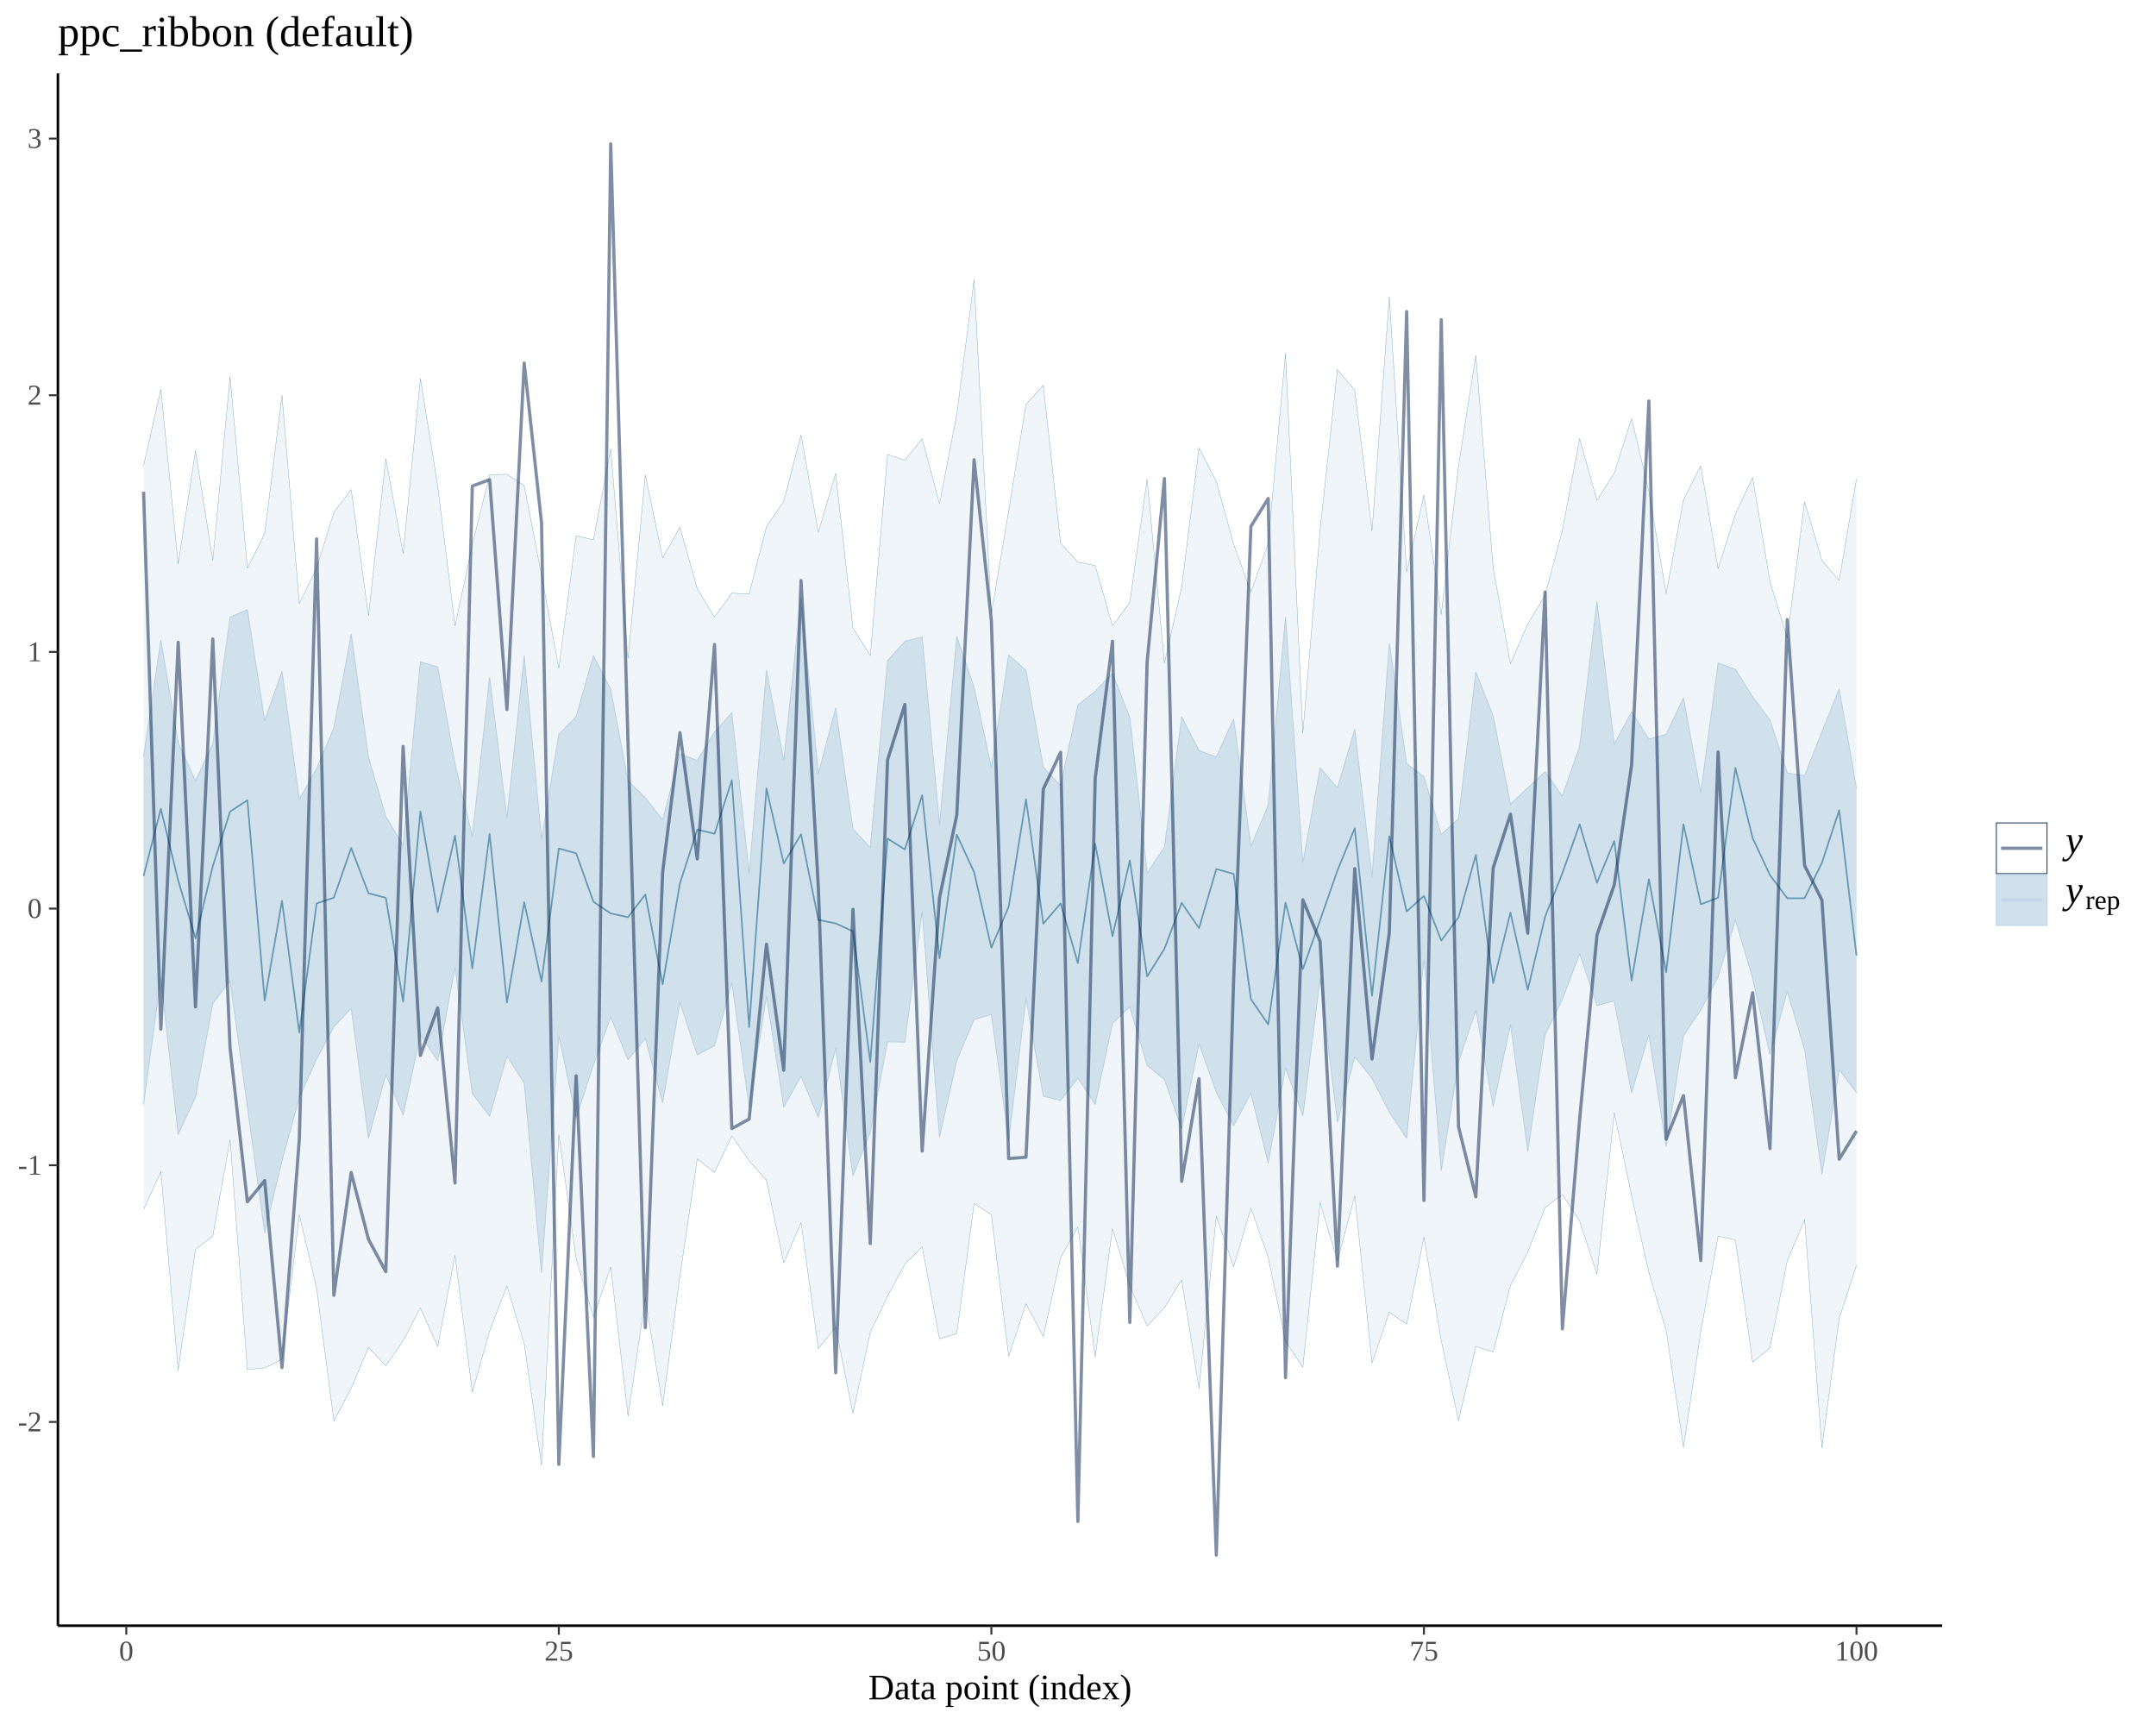
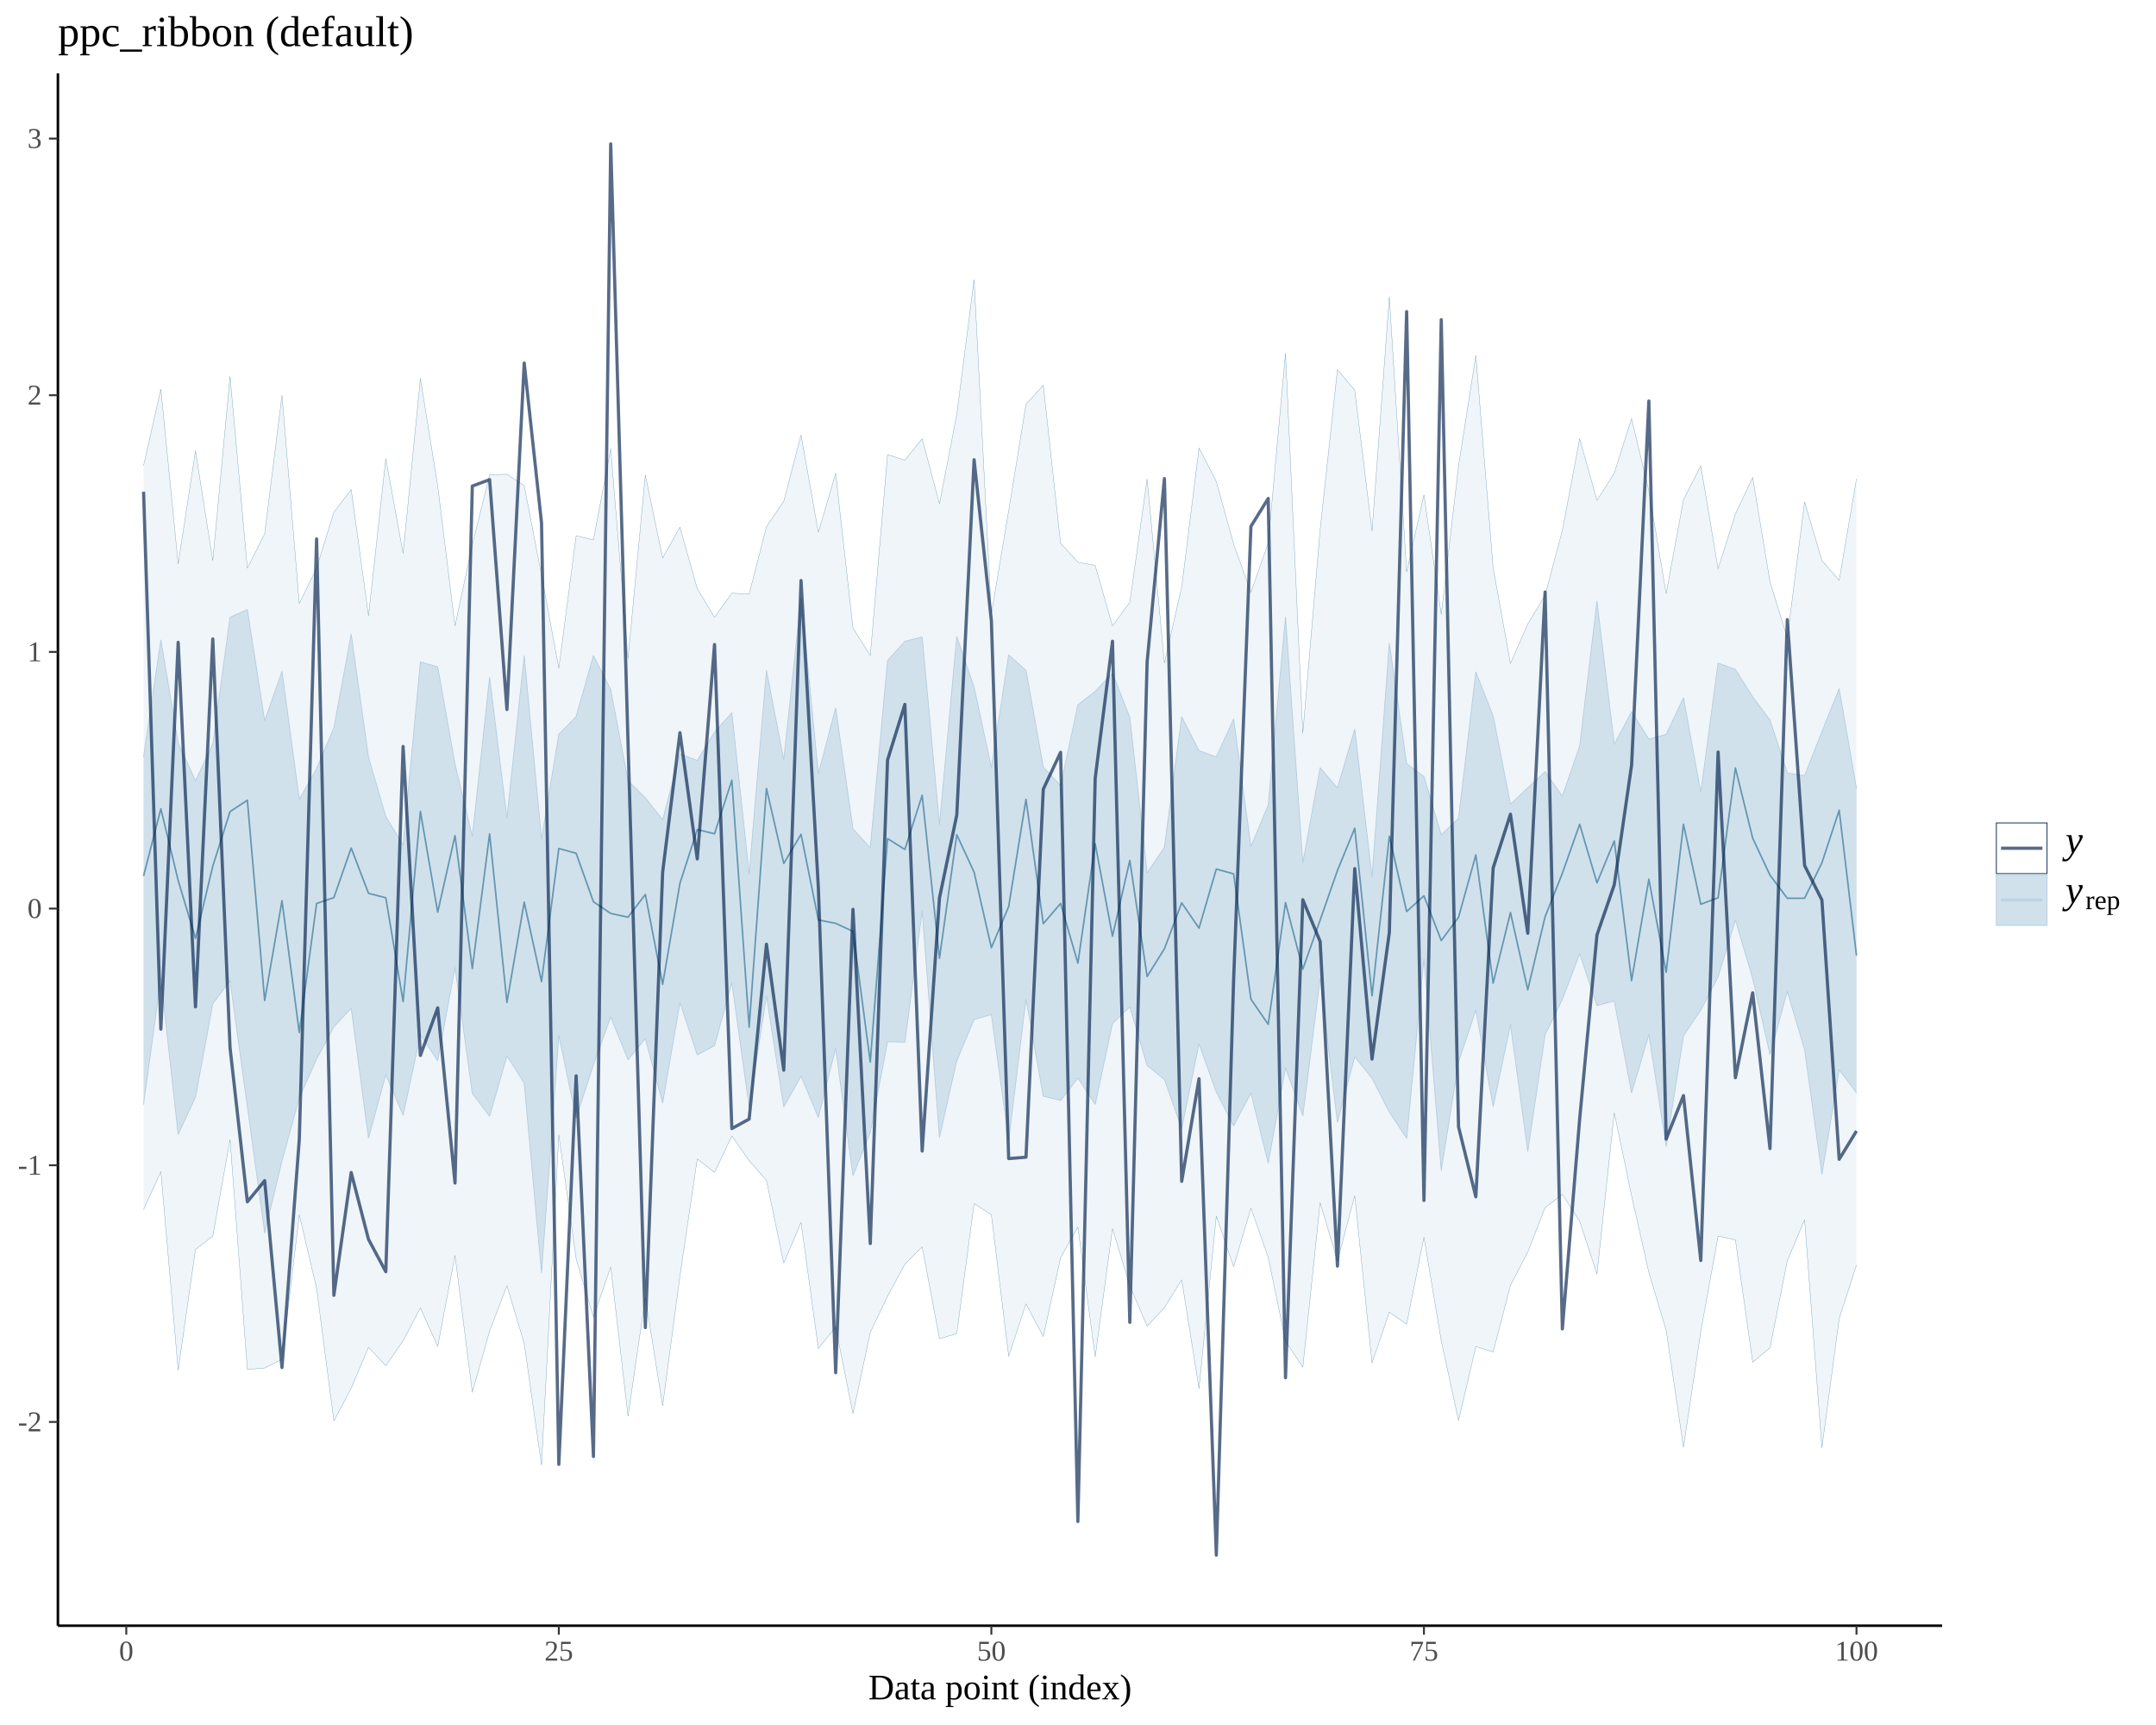
<svg xmlns="http://www.w3.org/2000/svg" viewBox="0 0 720.00 576.00">
  <defs>
    <style type="text/css">
    line, polyline, polygon, path, rect, circle {
      fill: none;
      stroke: #000000;
      stroke-linecap: round;
      stroke-linejoin: round;
      stroke-miterlimit: 10.00;
    }
  </style>
  </defs>
  <rect width="100%" height="100%" style="stroke: none; fill: #FFFFFF;" />
  <defs>
    <clipPath id="cpMTkuMzR8NjQ4LjU4fDU0Mi44NHwyNC40OQ==">
      <rect x="19.34" y="24.49" width="629.24" height="518.35" />
    </clipPath>
  </defs>
  <polygon points="47.94,155.50 53.72,129.93 59.50,188.30 65.28,150.53 71.06,187.19 76.83,125.67 82.61,189.71 88.39,178.24 94.17,131.97 99.95,201.53 105.73,189.72 111.50,171.05 117.28,163.47 123.06,205.63 128.84,153.14 134.62,184.77 140.39,126.38 146.17,162.23 151.95,209.00 157.73,181.94 163.51,158.56 169.29,158.36 175.06,162.18 180.84,192.00 186.62,223.13 192.40,178.90 198.18,180.26 203.95,149.84 209.73,219.86 215.51,158.58 221.29,186.30 227.07,176.01 232.85,196.56 238.62,206.11 244.40,198.07 250.18,198.35 255.96,175.87 261.74,167.39 267.51,145.21 273.29,177.77 279.07,158.07 284.85,209.69 290.63,218.92 296.40,151.76 302.18,153.68 307.96,146.50 313.74,168.23 319.52,138.34 325.30,93.36 331.07,204.96 336.85,170.51 342.63,135.03 348.41,128.64 354.19,181.41 359.96,187.72 365.74,188.81 371.52,209.01 377.30,201.16 383.08,159.94 388.86,221.39 394.63,196.01 400.41,149.59 406.19,160.79 411.97,181.67 417.75,197.76 423.52,181.37 429.30,117.92 435.08,244.86 440.86,176.88 446.64,123.41 452.42,130.29 458.19,177.32 463.97,99.12 469.75,191.00 475.53,165.23 481.31,205.16 487.08,155.55 492.86,118.69 498.64,189.62 504.42,221.59 510.20,208.35 515.98,198.82 521.75,177.10 527.53,146.50 533.31,167.10 539.09,157.97 544.87,139.78 550.64,163.93 556.42,198.25 562.20,166.88 567.98,155.52 573.76,189.93 579.54,171.63 585.31,159.43 591.09,194.23 596.87,213.04 602.65,167.55 608.43,187.17 614.20,193.78 619.98,159.87 619.98,422.41 614.20,440.29 608.43,483.45 602.65,407.29 596.87,420.99 591.09,450.06 585.31,454.84 579.54,414.01 573.76,412.74 567.98,444.63 562.20,483.26 556.42,444.21 550.64,424.91 544.87,399.29 539.09,371.58 533.31,425.45 527.53,407.73 521.75,398.84 515.98,403.22 510.20,418.09 504.42,429.18 498.64,451.43 492.86,449.61 487.08,474.37 481.31,447.69 475.53,413.11 469.75,442.19 463.97,438.14 458.19,455.13 452.42,399.26 446.64,421.06 440.86,401.58 435.08,456.51 429.30,447.83 423.52,419.84 417.75,403.38 411.97,422.99 406.19,406.09 400.41,463.66 394.63,427.36 388.86,436.63 383.08,442.81 377.30,429.28 371.52,410.23 365.74,453.09 359.96,409.72 354.19,419.90 348.41,446.30 342.63,435.36 336.85,452.90 331.07,405.62 325.30,401.87 319.52,445.27 313.74,447.04 307.96,416.31 302.18,422.16 296.40,432.78 290.63,444.91 284.85,472.00 279.07,443.18 273.29,450.28 267.51,408.17 261.74,421.76 255.96,394.11 250.18,387.58 244.40,379.27 238.62,391.48 232.85,386.97 227.07,426.06 221.29,469.43 215.51,433.29 209.73,472.87 203.95,423.02 198.18,439.86 192.40,420.33 186.62,378.91 180.84,489.24 175.06,448.59 169.29,429.33 163.51,444.45 157.73,464.91 151.95,419.19 146.17,449.60 140.39,436.73 134.62,447.69 128.84,456.04 123.06,449.88 117.28,463.55 111.50,474.50 105.73,430.19 99.95,405.64 94.17,453.93 88.39,456.79 82.61,457.29 76.83,380.51 71.06,412.76 65.28,417.21 59.50,457.56 53.72,391.23 47.94,403.91 " style="stroke-width: 0.75; stroke: none; fill: #D1E1EC; fill-opacity: 0.33;" clip-path="url(#cpMTkuMzR8NjQ4LjU4fDU0Mi44NHwyNC40OQ==)" />
  <polyline points="47.94,155.50 53.72,129.93 59.50,188.30 65.28,150.53 71.06,187.19 76.83,125.67 82.61,189.71 88.39,178.24 94.17,131.97 99.95,201.53 105.73,189.72 111.50,171.05 117.28,163.47 123.06,205.63 128.84,153.14 134.62,184.77 140.39,126.38 146.17,162.23 151.95,209.00 157.73,181.94 163.51,158.56 169.29,158.36 175.06,162.18 180.84,192.00 186.62,223.13 192.40,178.90 198.18,180.26 203.95,149.84 209.73,219.86 215.51,158.58 221.29,186.30 227.07,176.01 232.85,196.56 238.62,206.11 244.40,198.07 250.18,198.35 255.96,175.87 261.74,167.39 267.51,145.21 273.29,177.77 279.07,158.07 284.85,209.69 290.63,218.92 296.40,151.76 302.18,153.68 307.96,146.50 313.74,168.23 319.52,138.34 325.30,93.36 331.07,204.96 336.85,170.51 342.63,135.03 348.41,128.64 354.19,181.41 359.96,187.72 365.74,188.81 371.52,209.01 377.30,201.16 383.08,159.94 388.86,221.39 394.63,196.01 400.41,149.59 406.19,160.79 411.97,181.67 417.75,197.76 423.52,181.37 429.30,117.92 435.08,244.86 440.86,176.88 446.64,123.41 452.42,130.29 458.19,177.32 463.97,99.12 469.75,191.00 475.53,165.23 481.31,205.16 487.08,155.55 492.86,118.69 498.64,189.62 504.42,221.59 510.20,208.35 515.98,198.82 521.75,177.10 527.53,146.50 533.31,167.10 539.09,157.97 544.87,139.78 550.64,163.93 556.42,198.25 562.20,166.88 567.98,155.52 573.76,189.93 579.54,171.63 585.31,159.43 591.09,194.23 596.87,213.04 602.65,167.55 608.43,187.17 614.20,193.78 619.98,159.87 " style="stroke-width: 0.11; stroke: none;" clip-path="url(#cpMTkuMzR8NjQ4LjU4fDU0Mi44NHwyNC40OQ==)" />
  <polyline points="619.98,422.41 614.20,440.29 608.43,483.45 602.65,407.29 596.87,420.99 591.09,450.06 585.31,454.84 579.54,414.01 573.76,412.74 567.98,444.63 562.20,483.26 556.42,444.21 550.64,424.91 544.87,399.29 539.09,371.58 533.31,425.45 527.53,407.73 521.75,398.84 515.98,403.22 510.20,418.09 504.42,429.18 498.64,451.43 492.86,449.61 487.08,474.37 481.31,447.69 475.53,413.11 469.75,442.19 463.97,438.14 458.19,455.13 452.42,399.26 446.64,421.06 440.86,401.58 435.08,456.51 429.30,447.83 423.52,419.84 417.75,403.38 411.97,422.99 406.19,406.09 400.41,463.66 394.63,427.36 388.86,436.63 383.08,442.81 377.30,429.28 371.52,410.23 365.74,453.09 359.96,409.72 354.19,419.90 348.41,446.30 342.63,435.36 336.85,452.90 331.07,405.62 325.30,401.87 319.52,445.27 313.74,447.04 307.96,416.31 302.18,422.16 296.40,432.78 290.63,444.91 284.85,472.00 279.07,443.18 273.29,450.28 267.51,408.17 261.74,421.76 255.96,394.11 250.18,387.58 244.40,379.27 238.62,391.48 232.85,386.97 227.07,426.06 221.29,469.43 215.51,433.29 209.73,472.87 203.95,423.02 198.18,439.86 192.40,420.33 186.62,378.91 180.84,489.24 175.06,448.59 169.29,429.33 163.51,444.45 157.73,464.91 151.95,419.19 146.17,449.60 140.39,436.73 134.62,447.69 128.84,456.04 123.06,449.88 117.28,463.55 111.50,474.50 105.73,430.19 99.95,405.64 94.17,453.93 88.39,456.79 82.61,457.29 76.83,380.51 71.06,412.76 65.28,417.21 59.50,457.56 53.72,391.23 47.94,403.91 " style="stroke-width: 0.11; stroke: none;" clip-path="url(#cpMTkuMzR8NjQ4LjU4fDU0Mi44NHwyNC40OQ==)" />
  <polyline points="47.94,155.50 53.72,129.93 59.50,188.30 65.28,150.53 71.06,187.19 76.83,125.67 82.61,189.71 88.39,178.24 94.17,131.97 99.95,201.53 105.73,189.72 111.50,171.05 117.28,163.47 123.06,205.63 128.84,153.14 134.62,184.77 140.39,126.38 146.17,162.23 151.95,209.00 157.73,181.94 163.51,158.56 169.29,158.36 175.06,162.18 180.84,192.00 186.62,223.13 192.40,178.90 198.18,180.26 203.95,149.84 209.73,219.86 215.51,158.58 221.29,186.30 227.07,176.01 232.85,196.56 238.62,206.11 244.40,198.07 250.18,198.35 255.96,175.87 261.74,167.39 267.51,145.21 273.29,177.77 279.07,158.07 284.85,209.69 290.63,218.92 296.40,151.76 302.18,153.68 307.96,146.50 313.74,168.23 319.52,138.34 325.30,93.36 331.07,204.96 336.85,170.51 342.63,135.03 348.41,128.64 354.19,181.41 359.96,187.72 365.74,188.81 371.52,209.01 377.30,201.16 383.08,159.94 388.86,221.39 394.63,196.01 400.41,149.59 406.19,160.79 411.97,181.67 417.75,197.76 423.52,181.37 429.30,117.92 435.08,244.86 440.86,176.88 446.64,123.41 452.42,130.29 458.19,177.32 463.97,99.12 469.75,191.00 475.53,165.23 481.31,205.16 487.08,155.55 492.86,118.69 498.64,189.62 504.42,221.59 510.20,208.35 515.98,198.82 521.75,177.10 527.53,146.50 533.31,167.10 539.09,157.97 544.87,139.78 550.64,163.93 556.42,198.25 562.20,166.88 567.98,155.52 573.76,189.93 579.54,171.63 585.31,159.43 591.09,194.23 596.87,213.04 602.65,167.55 608.43,187.17 614.20,193.78 619.98,159.87 619.98,422.41 614.20,440.29 608.43,483.45 602.65,407.29 596.87,420.99 591.09,450.06 585.31,454.84 579.54,414.01 573.76,412.74 567.98,444.63 562.20,483.26 556.42,444.21 550.64,424.91 544.87,399.29 539.09,371.58 533.31,425.45 527.53,407.73 521.75,398.84 515.98,403.22 510.20,418.09 504.42,429.18 498.64,451.43 492.86,449.61 487.08,474.37 481.31,447.69 475.53,413.11 469.75,442.19 463.97,438.14 458.19,455.13 452.42,399.26 446.64,421.06 440.86,401.58 435.08,456.51 429.30,447.83 423.52,419.84 417.75,403.38 411.97,422.99 406.19,406.09 400.41,463.66 394.63,427.36 388.86,436.63 383.08,442.81 377.30,429.28 371.52,410.23 365.74,453.09 359.96,409.72 354.19,419.90 348.41,446.30 342.63,435.36 336.85,452.90 331.07,405.62 325.30,401.87 319.52,445.27 313.74,447.04 307.96,416.31 302.18,422.16 296.40,432.78 290.63,444.91 284.85,472.00 279.07,443.18 273.29,450.28 267.51,408.17 261.74,421.76 255.96,394.11 250.18,387.58 244.40,379.27 238.62,391.48 232.85,386.97 227.07,426.06 221.29,469.43 215.51,433.29 209.73,472.87 203.95,423.02 198.18,439.86 192.40,420.33 186.62,378.91 180.84,489.24 175.06,448.59 169.29,429.33 163.51,444.45 157.73,464.91 151.95,419.19 146.17,449.60 140.39,436.73 134.62,447.69 128.84,456.04 123.06,449.88 117.28,463.55 111.50,474.50 105.73,430.19 99.95,405.64 94.17,453.93 88.39,456.79 82.61,457.29 76.83,380.51 71.06,412.76 65.28,417.21 59.50,457.56 53.72,391.23 47.94,403.91 47.94,155.50 " style="stroke-width: 0.75; stroke: none;" clip-path="url(#cpMTkuMzR8NjQ4LjU4fDU0Mi44NHwyNC40OQ==)" />
  <polyline points="47.94,155.50 53.72,129.93 59.50,188.30 65.28,150.53 71.06,187.19 76.83,125.67 82.61,189.71 88.39,178.24 94.17,131.97 99.95,201.53 105.73,189.72 111.50,171.05 117.28,163.47 123.06,205.63 128.84,153.14 134.62,184.77 140.39,126.38 146.17,162.23 151.95,209.00 157.73,181.94 163.51,158.56 169.29,158.36 175.06,162.18 180.84,192.00 186.62,223.13 192.40,178.90 198.18,180.26 203.95,149.84 209.73,219.86 215.51,158.58 221.29,186.30 227.07,176.01 232.85,196.56 238.62,206.11 244.40,198.07 250.18,198.35 255.96,175.87 261.74,167.39 267.51,145.21 273.29,177.77 279.07,158.07 284.85,209.69 290.63,218.92 296.40,151.76 302.18,153.68 307.96,146.50 313.74,168.23 319.52,138.34 325.30,93.36 331.07,204.96 336.85,170.51 342.63,135.03 348.41,128.64 354.19,181.41 359.96,187.72 365.74,188.81 371.52,209.01 377.30,201.16 383.08,159.94 388.86,221.39 394.63,196.01 400.41,149.59 406.19,160.79 411.97,181.67 417.75,197.76 423.52,181.37 429.30,117.92 435.08,244.86 440.86,176.88 446.64,123.41 452.42,130.29 458.19,177.32 463.97,99.12 469.75,191.00 475.53,165.23 481.31,205.16 487.08,155.55 492.86,118.69 498.64,189.62 504.42,221.59 510.20,208.35 515.98,198.82 521.75,177.10 527.53,146.50 533.31,167.10 539.09,157.97 544.87,139.78 550.64,163.93 556.42,198.25 562.20,166.88 567.98,155.52 573.76,189.93 579.54,171.63 585.31,159.43 591.09,194.23 596.87,213.04 602.65,167.55 608.43,187.17 614.20,193.78 619.98,159.87 " style="stroke-width: 0.11; stroke: #6497B1;" clip-path="url(#cpMTkuMzR8NjQ4LjU4fDU0Mi44NHwyNC40OQ==)" />
  <polyline points="619.98,422.41 614.20,440.29 608.43,483.45 602.65,407.29 596.87,420.99 591.09,450.06 585.31,454.84 579.54,414.01 573.76,412.74 567.98,444.63 562.20,483.26 556.42,444.21 550.64,424.91 544.87,399.29 539.09,371.58 533.31,425.45 527.53,407.73 521.75,398.84 515.98,403.22 510.20,418.09 504.42,429.18 498.64,451.43 492.86,449.61 487.08,474.37 481.31,447.69 475.53,413.11 469.75,442.19 463.97,438.14 458.19,455.13 452.42,399.26 446.64,421.06 440.86,401.58 435.08,456.51 429.30,447.83 423.52,419.84 417.75,403.38 411.97,422.99 406.19,406.09 400.41,463.66 394.63,427.36 388.86,436.63 383.08,442.81 377.30,429.28 371.52,410.23 365.74,453.09 359.96,409.72 354.19,419.90 348.41,446.30 342.63,435.36 336.85,452.90 331.07,405.62 325.30,401.87 319.52,445.27 313.74,447.04 307.96,416.31 302.18,422.16 296.40,432.78 290.63,444.91 284.85,472.00 279.07,443.18 273.29,450.28 267.51,408.17 261.74,421.76 255.96,394.11 250.18,387.58 244.40,379.27 238.62,391.48 232.85,386.97 227.07,426.06 221.29,469.43 215.51,433.29 209.73,472.87 203.95,423.02 198.18,439.86 192.40,420.33 186.62,378.91 180.84,489.24 175.06,448.59 169.29,429.33 163.51,444.45 157.73,464.91 151.95,419.19 146.17,449.60 140.39,436.73 134.62,447.69 128.84,456.04 123.06,449.88 117.28,463.55 111.50,474.50 105.73,430.19 99.95,405.64 94.17,453.93 88.39,456.79 82.61,457.29 76.83,380.51 71.06,412.76 65.28,417.21 59.50,457.56 53.72,391.23 47.94,403.91 " style="stroke-width: 0.11; stroke: #6497B1;" clip-path="url(#cpMTkuMzR8NjQ4LjU4fDU0Mi44NHwyNC40OQ==)" />
  <polygon points="47.94,252.69 53.72,213.72 59.50,248.11 65.28,260.72 71.06,248.43 76.83,206.09 82.61,203.57 88.39,240.69 94.17,224.20 99.95,266.93 105.73,256.65 111.50,243.02 117.28,211.81 123.06,252.84 128.84,272.66 134.62,282.22 140.39,221.02 146.17,222.67 151.95,255.14 157.73,279.33 163.51,226.17 169.29,273.18 175.06,219.01 180.84,280.26 186.62,245.20 192.40,239.26 198.18,218.93 203.95,230.26 209.73,260.71 215.51,266.39 221.29,273.75 227.07,251.74 232.85,253.94 238.62,244.46 244.40,238.01 250.18,291.85 255.96,223.86 261.74,253.81 267.51,199.53 273.29,258.40 279.07,236.39 284.85,276.77 290.63,283.10 296.40,220.61 302.18,214.14 307.96,212.70 313.74,275.39 319.52,212.53 325.30,229.47 331.07,256.34 336.85,218.68 342.63,223.85 348.41,256.13 354.19,262.35 359.96,235.38 365.74,230.84 371.52,224.82 377.30,239.53 383.08,291.50 388.86,282.91 394.63,239.37 400.41,250.64 406.19,252.76 411.97,240.09 417.75,282.66 423.52,268.86 429.30,206.05 435.08,288.14 440.86,256.35 446.64,263.13 452.42,243.50 458.19,292.89 463.97,214.81 469.75,255.01 475.53,259.31 481.31,278.74 487.08,273.30 492.86,224.41 498.64,239.07 504.42,268.54 510.20,263.07 515.98,257.68 521.75,265.83 527.53,249.14 533.31,200.81 539.09,248.54 544.87,237.66 550.64,246.79 556.42,245.21 562.20,233.01 567.98,264.60 573.76,221.42 579.54,223.51 585.31,232.70 591.09,240.45 596.87,258.11 602.65,259.00 608.43,244.31 614.20,230.00 619.98,263.32 619.98,364.93 614.20,357.19 608.43,392.08 602.65,350.51 596.87,331.01 591.09,352.10 585.31,326.69 579.54,307.17 573.76,326.19 567.98,337.27 562.20,345.83 556.42,382.82 550.64,345.43 544.87,364.95 539.09,334.24 533.31,335.76 527.53,318.46 521.75,333.71 515.98,345.56 510.20,384.45 504.42,342.11 498.64,369.49 492.86,337.29 487.08,354.55 481.31,390.82 475.53,320.07 469.75,380.11 463.97,371.35 458.19,360.04 452.42,352.88 446.64,374.72 440.86,326.70 435.08,372.55 429.30,356.55 423.52,388.39 417.75,364.97 411.97,375.91 406.19,364.69 400.41,348.50 394.63,376.82 388.86,360.44 383.08,355.75 377.30,336.22 371.52,341.73 365.74,368.77 359.96,359.95 354.19,367.44 348.41,366.03 342.63,333.50 336.85,380.75 331.07,338.75 325.30,340.42 319.52,354.13 313.74,379.76 307.96,304.18 302.18,347.98 296.40,347.84 290.63,378.12 284.85,392.59 279.07,349.98 273.29,373.12 267.51,359.35 261.74,369.61 255.96,332.54 250.18,369.59 244.40,328.08 238.62,349.15 232.85,352.24 227.07,334.72 221.29,368.29 215.51,346.78 209.73,353.86 203.95,339.56 198.18,355.51 192.40,373.30 186.62,345.75 180.84,424.97 175.06,361.63 169.29,352.58 163.51,372.73 157.73,365.10 151.95,323.02 146.17,354.20 140.39,345.51 134.62,372.36 128.84,358.82 123.06,380.02 117.28,336.66 111.50,342.85 105.73,353.63 99.95,366.55 94.17,387.60 88.39,411.65 82.61,369.48 76.83,327.49 71.06,335.15 65.28,366.34 59.50,378.78 53.72,326.48 47.94,368.76 " style="stroke-width: 0.75; stroke: none; fill: #D1E1EC;" clip-path="url(#cpMTkuMzR8NjQ4LjU4fDU0Mi44NHwyNC40OQ==)" />
  <polyline points="47.94,252.69 53.72,213.72 59.50,248.11 65.28,260.72 71.06,248.43 76.83,206.09 82.61,203.57 88.39,240.69 94.17,224.20 99.95,266.93 105.73,256.65 111.50,243.02 117.28,211.81 123.06,252.84 128.84,272.66 134.62,282.22 140.39,221.02 146.17,222.67 151.95,255.14 157.73,279.33 163.51,226.17 169.29,273.18 175.06,219.01 180.84,280.26 186.62,245.20 192.40,239.26 198.18,218.93 203.95,230.26 209.73,260.71 215.51,266.39 221.29,273.75 227.07,251.74 232.85,253.94 238.62,244.46 244.40,238.01 250.18,291.85 255.96,223.86 261.74,253.81 267.51,199.53 273.29,258.40 279.07,236.39 284.85,276.77 290.63,283.10 296.40,220.61 302.18,214.14 307.96,212.70 313.74,275.39 319.52,212.53 325.30,229.47 331.07,256.34 336.85,218.68 342.63,223.85 348.41,256.13 354.19,262.35 359.96,235.38 365.74,230.84 371.52,224.82 377.30,239.53 383.08,291.50 388.86,282.91 394.63,239.37 400.41,250.64 406.19,252.76 411.97,240.09 417.75,282.66 423.52,268.86 429.30,206.05 435.08,288.14 440.86,256.35 446.64,263.13 452.42,243.50 458.19,292.89 463.97,214.81 469.75,255.01 475.53,259.31 481.31,278.74 487.08,273.30 492.86,224.41 498.64,239.07 504.42,268.54 510.20,263.07 515.98,257.68 521.75,265.83 527.53,249.14 533.31,200.81 539.09,248.54 544.87,237.66 550.64,246.79 556.42,245.21 562.20,233.01 567.98,264.60 573.76,221.42 579.54,223.51 585.31,232.70 591.09,240.45 596.87,258.11 602.65,259.00 608.43,244.31 614.20,230.00 619.98,263.32 " style="stroke-width: 0.27; stroke: #B3CDE0;" clip-path="url(#cpMTkuMzR8NjQ4LjU4fDU0Mi44NHwyNC40OQ==)" />
  <polyline points="619.98,364.93 614.20,357.19 608.43,392.08 602.65,350.51 596.87,331.01 591.09,352.10 585.31,326.69 579.54,307.17 573.76,326.19 567.98,337.27 562.20,345.83 556.42,382.82 550.64,345.43 544.87,364.95 539.09,334.24 533.31,335.76 527.53,318.46 521.75,333.71 515.98,345.56 510.20,384.45 504.42,342.11 498.64,369.49 492.86,337.29 487.08,354.55 481.31,390.82 475.53,320.07 469.75,380.11 463.97,371.35 458.19,360.04 452.42,352.88 446.64,374.72 440.86,326.70 435.08,372.55 429.30,356.55 423.52,388.39 417.75,364.97 411.97,375.91 406.19,364.69 400.41,348.50 394.63,376.82 388.86,360.44 383.08,355.75 377.30,336.22 371.52,341.73 365.74,368.77 359.96,359.95 354.19,367.44 348.41,366.03 342.63,333.50 336.85,380.75 331.07,338.75 325.30,340.42 319.52,354.13 313.74,379.76 307.96,304.18 302.18,347.98 296.40,347.84 290.63,378.12 284.85,392.59 279.07,349.98 273.29,373.12 267.51,359.35 261.74,369.61 255.96,332.54 250.18,369.59 244.40,328.08 238.62,349.15 232.85,352.24 227.07,334.72 221.29,368.29 215.51,346.78 209.73,353.86 203.95,339.56 198.18,355.51 192.40,373.30 186.62,345.75 180.84,424.97 175.06,361.63 169.29,352.58 163.51,372.73 157.73,365.10 151.95,323.02 146.17,354.20 140.39,345.51 134.62,372.36 128.84,358.82 123.06,380.02 117.28,336.66 111.50,342.85 105.73,353.63 99.95,366.55 94.17,387.60 88.39,411.65 82.61,369.48 76.83,327.49 71.06,335.15 65.28,366.34 59.50,378.78 53.72,326.48 47.94,368.76 " style="stroke-width: 0.27; stroke: #B3CDE0;" clip-path="url(#cpMTkuMzR8NjQ4LjU4fDU0Mi44NHwyNC40OQ==)" />
  <polyline points="47.94,292.51 53.72,270.07 59.50,293.99 65.28,313.34 71.06,289.24 76.83,271.00 82.61,267.20 88.39,334.08 94.17,300.78 99.95,344.77 105.73,301.68 111.50,299.73 117.28,283.16 123.06,298.29 128.84,299.78 134.62,334.44 140.39,270.94 146.17,304.58 151.95,279.01 157.73,323.41 163.51,278.46 169.29,334.73 175.06,301.26 180.84,327.76 186.62,283.33 192.40,284.92 198.18,301.11 203.95,305.01 209.73,306.26 215.51,298.67 221.29,328.68 227.07,294.94 232.85,277.02 238.62,278.40 244.40,260.52 250.18,342.97 255.96,263.28 261.74,288.32 267.51,278.58 273.29,307.17 279.07,308.32 284.85,310.99 290.63,354.63 296.40,280.03 302.18,283.64 307.96,265.54 313.74,319.99 319.52,278.72 325.30,291.21 331.07,316.46 336.85,302.73 342.63,266.90 348.41,308.43 354.19,301.67 359.96,321.61 365.74,281.74 371.52,312.62 377.30,287.31 383.08,326.06 388.86,316.81 394.63,301.47 400.41,309.93 406.19,290.19 411.97,291.80 417.75,333.62 423.52,342.05 429.30,301.39 435.08,323.60 440.86,307.25 446.64,290.67 452.42,276.55 458.19,332.50 463.97,279.23 469.75,304.37 475.53,299.14 481.31,314.07 487.08,306.30 492.86,285.48 498.64,328.28 504.42,304.71 510.20,330.50 515.98,306.12 521.75,291.61 527.53,275.24 533.31,294.79 539.09,280.80 544.87,327.45 550.64,293.57 556.42,324.64 562.20,275.24 567.98,301.95 573.76,299.77 579.54,256.43 585.31,279.88 591.09,292.22 596.87,299.95 602.65,299.93 608.43,288.10 614.20,270.54 619.98,319.08 " style="stroke-width: 0.53; stroke: #6497B1; stroke-linecap: butt;" clip-path="url(#cpMTkuMzR8NjQ4LjU4fDU0Mi44NHwyNC40OQ==)" />
-   <polyline points="47.94,164.19 53.72,343.63 59.50,214.48 65.28,336.21 71.06,213.37 76.83,349.89 82.61,401.30 88.39,394.24 94.17,456.64 99.95,380.47 105.73,179.96 111.50,432.52 117.28,391.52 123.06,413.83 128.84,424.64 134.62,249.26 140.39,352.43 146.17,336.54 151.95,395.04 157.73,162.30 163.51,160.16 169.29,236.90 175.06,121.22 180.84,174.59 186.62,488.98 192.40,359.25 198.18,486.35 203.95,48.05 209.73,247.91 215.51,443.30 221.29,291.25 227.07,244.66 232.85,286.80 238.62,215.22 244.40,376.84 250.18,373.67 255.96,315.29 261.74,357.34 267.51,193.86 273.29,296.41 279.07,458.37 284.85,303.66 290.63,415.24 296.40,253.77 302.18,235.21 307.96,384.35 313.74,299.85 319.52,272.14 325.30,153.52 331.07,207.27 336.85,386.87 342.63,386.40 348.41,263.51 354.19,251.20 359.96,508.05 365.74,259.90 371.52,214.12 377.30,441.55 383.08,221.08 388.86,159.79 394.63,394.46 400.41,360.20 406.19,519.28 411.97,327.21 417.75,175.76 423.52,166.44 429.30,460.04 435.08,300.45 440.86,314.38 446.64,422.76 452.42,290.05 458.19,353.63 463.97,311.39 469.75,104.06 475.53,400.84 481.31,106.75 487.08,376.26 492.86,399.63 498.64,289.82 504.42,271.87 510.20,311.63 515.98,197.69 521.75,443.73 527.53,373.66 533.31,312.19 539.09,295.44 544.87,255.53 550.64,133.90 556.42,380.36 562.20,365.84 567.98,420.90 573.76,251.12 579.54,359.86 585.31,331.51 591.09,383.52 596.87,206.90 602.65,289.02 608.43,300.53 614.20,387.10 619.98,377.65 " style="stroke-width: 1.07; stroke: #011F4B; stroke-opacity: 0.50; stroke-linecap: butt;" clip-path="url(#cpMTkuMzR8NjQ4LjU4fDU0Mi44NHwyNC40OQ==)" />
+   <polyline points="47.94,164.19 53.72,343.63 59.50,214.48 65.28,336.21 71.06,213.37 76.83,349.89 82.61,401.30 88.39,394.24 94.17,456.64 99.95,380.47 105.73,179.96 111.50,432.52 117.28,391.52 123.06,413.83 128.84,424.64 134.62,249.26 140.39,352.43 146.17,336.54 151.95,395.04 157.73,162.30 163.51,160.16 169.29,236.90 175.06,121.22 180.84,174.59 186.62,488.98 192.40,359.25 198.18,486.35 203.95,48.05 209.73,247.91 215.51,443.30 221.29,291.25 227.07,244.66 232.85,286.80 238.62,215.22 244.40,376.84 250.18,373.67 255.96,315.29 261.74,357.34 267.51,193.86 273.29,296.41 279.07,458.37 284.85,303.66 290.63,415.24 296.40,253.77 302.18,235.21 307.96,384.35 313.74,299.85 319.52,272.14 325.30,153.52 331.07,207.27 336.85,386.87 342.63,386.40 348.41,263.51 354.19,251.20 359.96,508.05 365.74,259.90 371.52,214.12 377.30,441.55 383.08,221.08 388.86,159.79 394.63,394.46 400.41,360.20 406.19,519.28 411.97,327.21 417.75,175.76 423.52,166.44 429.30,460.04 435.08,300.45 440.86,314.38 446.64,422.76 452.42,290.05 458.19,353.63 463.97,311.39 469.75,104.06 475.53,400.84 481.31,106.75 487.08,376.26 492.86,399.63 498.64,289.82 504.42,271.87 510.20,311.63 515.98,197.69 521.75,443.73 527.53,373.66 533.31,312.19 539.09,295.44 544.87,255.53 550.64,133.90 556.42,380.36 562.20,365.84 567.98,420.90 573.76,251.12 579.54,359.86 585.31,331.51 591.09,383.52 596.87,206.90 602.65,289.02 608.43,300.53 614.20,387.10 619.98,377.65 " style="stroke-width: 1.07; stroke: #011F4B; stroke-opacity: 0.66; stroke-linecap: butt;" clip-path="url(#cpMTkuMzR8NjQ4LjU4fDU0Mi44NHwyNC40OQ==)" />
  <defs>
    <clipPath id="cpMC4wMHw3MjAuMDB8NTc2LjAwfDAuMDA=">
      <rect x="0.00" y="0.00" width="720.00" height="576.00" />
    </clipPath>
  </defs>
  <polyline points="19.34,542.84 19.34,24.49 " style="stroke-width: 0.85; stroke-linecap: butt;" clip-path="url(#cpMC4wMHw3MjAuMDB8NTc2LjAwfDAuMDA=)" />
  <g clip-path="url(#cpMC4wMHw3MjAuMDB8NTc2LjAwfDAuMDA=)">
    <text x="5.98" y="477.94" style="font-size: 9.60px; fill: #4D4D4D; font-family: Liberation Serif;" textLength="7.98px" lengthAdjust="spacingAndGlyphs">-2</text>
  </g>
  <g clip-path="url(#cpMC4wMHw3MjAuMDB8NTc2LjAwfDAuMDA=)">
    <text x="5.98" y="392.24" style="font-size: 9.60px; fill: #4D4D4D; font-family: Liberation Serif;" textLength="7.98px" lengthAdjust="spacingAndGlyphs">-1</text>
  </g>
  <g clip-path="url(#cpMC4wMHw3MjAuMDB8NTc2LjAwfDAuMDA=)">
    <text x="9.17" y="306.53" style="font-size: 9.60px; fill: #4D4D4D; font-family: Liberation Serif;" textLength="4.80px" lengthAdjust="spacingAndGlyphs">0</text>
  </g>
  <g clip-path="url(#cpMC4wMHw3MjAuMDB8NTc2LjAwfDAuMDA=)">
    <text x="9.17" y="220.82" style="font-size: 9.60px; fill: #4D4D4D; font-family: Liberation Serif;" textLength="4.80px" lengthAdjust="spacingAndGlyphs">1</text>
  </g>
  <g clip-path="url(#cpMC4wMHw3MjAuMDB8NTc2LjAwfDAuMDA=)">
    <text x="9.17" y="135.11" style="font-size: 9.60px; fill: #4D4D4D; font-family: Liberation Serif;" textLength="4.80px" lengthAdjust="spacingAndGlyphs">2</text>
  </g>
  <g clip-path="url(#cpMC4wMHw3MjAuMDB8NTc2LjAwfDAuMDA=)">
    <text x="9.17" y="49.41" style="font-size: 9.60px; fill: #4D4D4D; font-family: Liberation Serif;" textLength="4.80px" lengthAdjust="spacingAndGlyphs">3</text>
  </g>
  <polyline points="16.35,474.80 19.34,474.80 " style="stroke-width: 0.64; stroke: #333333; stroke-linecap: butt;" clip-path="url(#cpMC4wMHw3MjAuMDB8NTc2LjAwfDAuMDA=)" />
  <polyline points="16.35,389.10 19.34,389.10 " style="stroke-width: 0.64; stroke: #333333; stroke-linecap: butt;" clip-path="url(#cpMC4wMHw3MjAuMDB8NTc2LjAwfDAuMDA=)" />
  <polyline points="16.35,303.39 19.34,303.39 " style="stroke-width: 0.64; stroke: #333333; stroke-linecap: butt;" clip-path="url(#cpMC4wMHw3MjAuMDB8NTc2LjAwfDAuMDA=)" />
  <polyline points="16.35,217.68 19.34,217.68 " style="stroke-width: 0.64; stroke: #333333; stroke-linecap: butt;" clip-path="url(#cpMC4wMHw3MjAuMDB8NTc2LjAwfDAuMDA=)" />
  <polyline points="16.35,131.97 19.34,131.97 " style="stroke-width: 0.64; stroke: #333333; stroke-linecap: butt;" clip-path="url(#cpMC4wMHw3MjAuMDB8NTc2LjAwfDAuMDA=)" />
  <polyline points="16.35,46.27 19.34,46.27 " style="stroke-width: 0.64; stroke: #333333; stroke-linecap: butt;" clip-path="url(#cpMC4wMHw3MjAuMDB8NTc2LjAwfDAuMDA=)" />
  <polyline points="19.34,542.84 648.58,542.84 " style="stroke-width: 0.85; stroke-linecap: butt;" clip-path="url(#cpMC4wMHw3MjAuMDB8NTc2LjAwfDAuMDA=)" />
  <polyline points="42.17,545.83 42.17,542.84 " style="stroke-width: 0.64; stroke: #333333; stroke-linecap: butt;" clip-path="url(#cpMC4wMHw3MjAuMDB8NTc2LjAwfDAuMDA=)" />
  <polyline points="186.62,545.83 186.62,542.84 " style="stroke-width: 0.64; stroke: #333333; stroke-linecap: butt;" clip-path="url(#cpMC4wMHw3MjAuMDB8NTc2LjAwfDAuMDA=)" />
  <polyline points="331.07,545.83 331.07,542.84 " style="stroke-width: 0.64; stroke: #333333; stroke-linecap: butt;" clip-path="url(#cpMC4wMHw3MjAuMDB8NTc2LjAwfDAuMDA=)" />
  <polyline points="475.53,545.83 475.53,542.84 " style="stroke-width: 0.64; stroke: #333333; stroke-linecap: butt;" clip-path="url(#cpMC4wMHw3MjAuMDB8NTc2LjAwfDAuMDA=)" />
  <polyline points="619.98,545.83 619.98,542.84 " style="stroke-width: 0.64; stroke: #333333; stroke-linecap: butt;" clip-path="url(#cpMC4wMHw3MjAuMDB8NTc2LjAwfDAuMDA=)" />
  <g clip-path="url(#cpMC4wMHw3MjAuMDB8NTc2LjAwfDAuMDA=)">
    <text x="39.77" y="554.50" style="font-size: 9.60px; fill: #4D4D4D; font-family: Liberation Serif;" textLength="4.80px" lengthAdjust="spacingAndGlyphs">0</text>
  </g>
  <g clip-path="url(#cpMC4wMHw3MjAuMDB8NTc2LjAwfDAuMDA=)">
    <text x="181.82" y="554.50" style="font-size: 9.60px; fill: #4D4D4D; font-family: Liberation Serif;" textLength="9.59px" lengthAdjust="spacingAndGlyphs">25</text>
  </g>
  <g clip-path="url(#cpMC4wMHw3MjAuMDB8NTc2LjAwfDAuMDA=)">
    <text x="326.28" y="554.50" style="font-size: 9.60px; fill: #4D4D4D; font-family: Liberation Serif;" textLength="9.59px" lengthAdjust="spacingAndGlyphs">50</text>
  </g>
  <g clip-path="url(#cpMC4wMHw3MjAuMDB8NTc2LjAwfDAuMDA=)">
    <text x="470.73" y="554.50" style="font-size: 9.60px; fill: #4D4D4D; font-family: Liberation Serif;" textLength="9.59px" lengthAdjust="spacingAndGlyphs">75</text>
  </g>
  <g clip-path="url(#cpMC4wMHw3MjAuMDB8NTc2LjAwfDAuMDA=)">
    <text x="612.79" y="554.50" style="font-size: 9.60px; fill: #4D4D4D; font-family: Liberation Serif;" textLength="14.39px" lengthAdjust="spacingAndGlyphs">100</text>
  </g>
  <g clip-path="url(#cpMC4wMHw3MjAuMDB8NTc2LjAwfDAuMDA=)">
    <text x="289.98" y="567.43" style="font-size: 12.00px; font-family: Liberation Serif;" textLength="87.97px" lengthAdjust="spacingAndGlyphs">Data point (index)</text>
  </g>
  <rect x="666.59" y="274.67" width="17.14" height="17.14" style="stroke-width: 0.11; stroke: none; stroke-linecap: square; stroke-linejoin: miter;" clip-path="url(#cpMC4wMHw3MjAuMDB8NTc2LjAwfDAuMDA=)" />
  <rect x="666.69" y="274.78" width="16.93" height="16.93" style="stroke-width: 0.27; stroke: #011F4B; stroke-linecap: square; stroke-linejoin: miter;" clip-path="url(#cpMC4wMHw3MjAuMDB8NTc2LjAwfDAuMDA=)" />
-   <line x1="668.24" y1="283.24" x2="682.07" y2="283.24" style="stroke-width: 1.07; stroke: #011F4B; stroke-opacity: 0.50; stroke-linecap: butt;" clip-path="url(#cpMC4wMHw3MjAuMDB8NTc2LjAwfDAuMDA=)" />
+   <line x1="668.24" y1="283.24" x2="682.07" y2="283.24" style="stroke-width: 1.07; stroke: #011F4B; stroke-opacity: 0.66; stroke-linecap: butt;" clip-path="url(#cpMC4wMHw3MjAuMDB8NTc2LjAwfDAuMDA=)" />
  <rect x="666.59" y="291.95" width="17.14" height="17.14" style="stroke-width: 0.11; stroke: none; stroke-linecap: square; stroke-linejoin: miter; fill: #D1E1EC; fill-opacity: 0.33;" clip-path="url(#cpMC4wMHw3MjAuMDB8NTc2LjAwfDAuMDA=)" />
  <rect x="666.69" y="292.06" width="16.93" height="16.93" style="stroke-width: 0.27; stroke: #B3CDE0; stroke-linecap: square; stroke-linejoin: miter; fill: #D1E1EC;" clip-path="url(#cpMC4wMHw3MjAuMDB8NTc2LjAwfDAuMDA=)" />
-   <line x1="668.24" y1="300.52" x2="682.07" y2="300.52" style="stroke-width: 1.07; stroke: #B3CDE0; stroke-opacity: 0.50; stroke-linecap: butt;" clip-path="url(#cpMC4wMHw3MjAuMDB8NTc2LjAwfDAuMDA=)" />
+   <line x1="668.24" y1="300.52" x2="682.07" y2="300.52" style="stroke-width: 1.07; stroke: #B3CDE0; stroke-opacity: 0.66; stroke-linecap: butt;" clip-path="url(#cpMC4wMHw3MjAuMDB8NTc2LjAwfDAuMDA=)" />
  <g clip-path="url(#cpMC4wMHw3MjAuMDB8NTc2LjAwfDAuMDA=)">
    <text x="689.77" y="284.82" style="font-size: 13.00px; font-style: italic; font-family: Liberation Serif;" textLength="5.77px" lengthAdjust="spacingAndGlyphs">y</text>
  </g>
  <g clip-path="url(#cpMC4wMHw3MjAuMDB8NTc2LjAwfDAuMDA=)">
    <text x="689.77" y="301.49" style="font-size: 13.00px; font-style: italic; font-family: Liberation Serif;" textLength="5.77px" lengthAdjust="spacingAndGlyphs">y</text>
  </g>
  <g clip-path="url(#cpMC4wMHw3MjAuMDB8NTc2LjAwfDAuMDA=)">
    <text x="696.44" y="303.58" style="font-size: 9.10px; font-family: Liberation Serif;" textLength="3.03px" lengthAdjust="spacingAndGlyphs">r</text>
  </g>
  <g clip-path="url(#cpMC4wMHw3MjAuMDB8NTc2LjAwfDAuMDA=)">
    <text x="699.47" y="303.58" style="font-size: 9.10px; font-family: Liberation Serif;" textLength="4.03px" lengthAdjust="spacingAndGlyphs">e</text>
  </g>
  <g clip-path="url(#cpMC4wMHw3MjAuMDB8NTc2LjAwfDAuMDA=)">
    <text x="703.50" y="303.58" style="font-size: 9.10px; font-family: Liberation Serif;" textLength="4.55px" lengthAdjust="spacingAndGlyphs">p</text>
  </g>
  <g clip-path="url(#cpMC4wMHw3MjAuMDB8NTc2LjAwfDAuMDA=)">
    <text x="19.34" y="15.40" style="font-size: 14.40px; font-family: Liberation Serif;" textLength="118.78px" lengthAdjust="spacingAndGlyphs">ppc_ribbon (default)</text>
  </g>
</svg>
